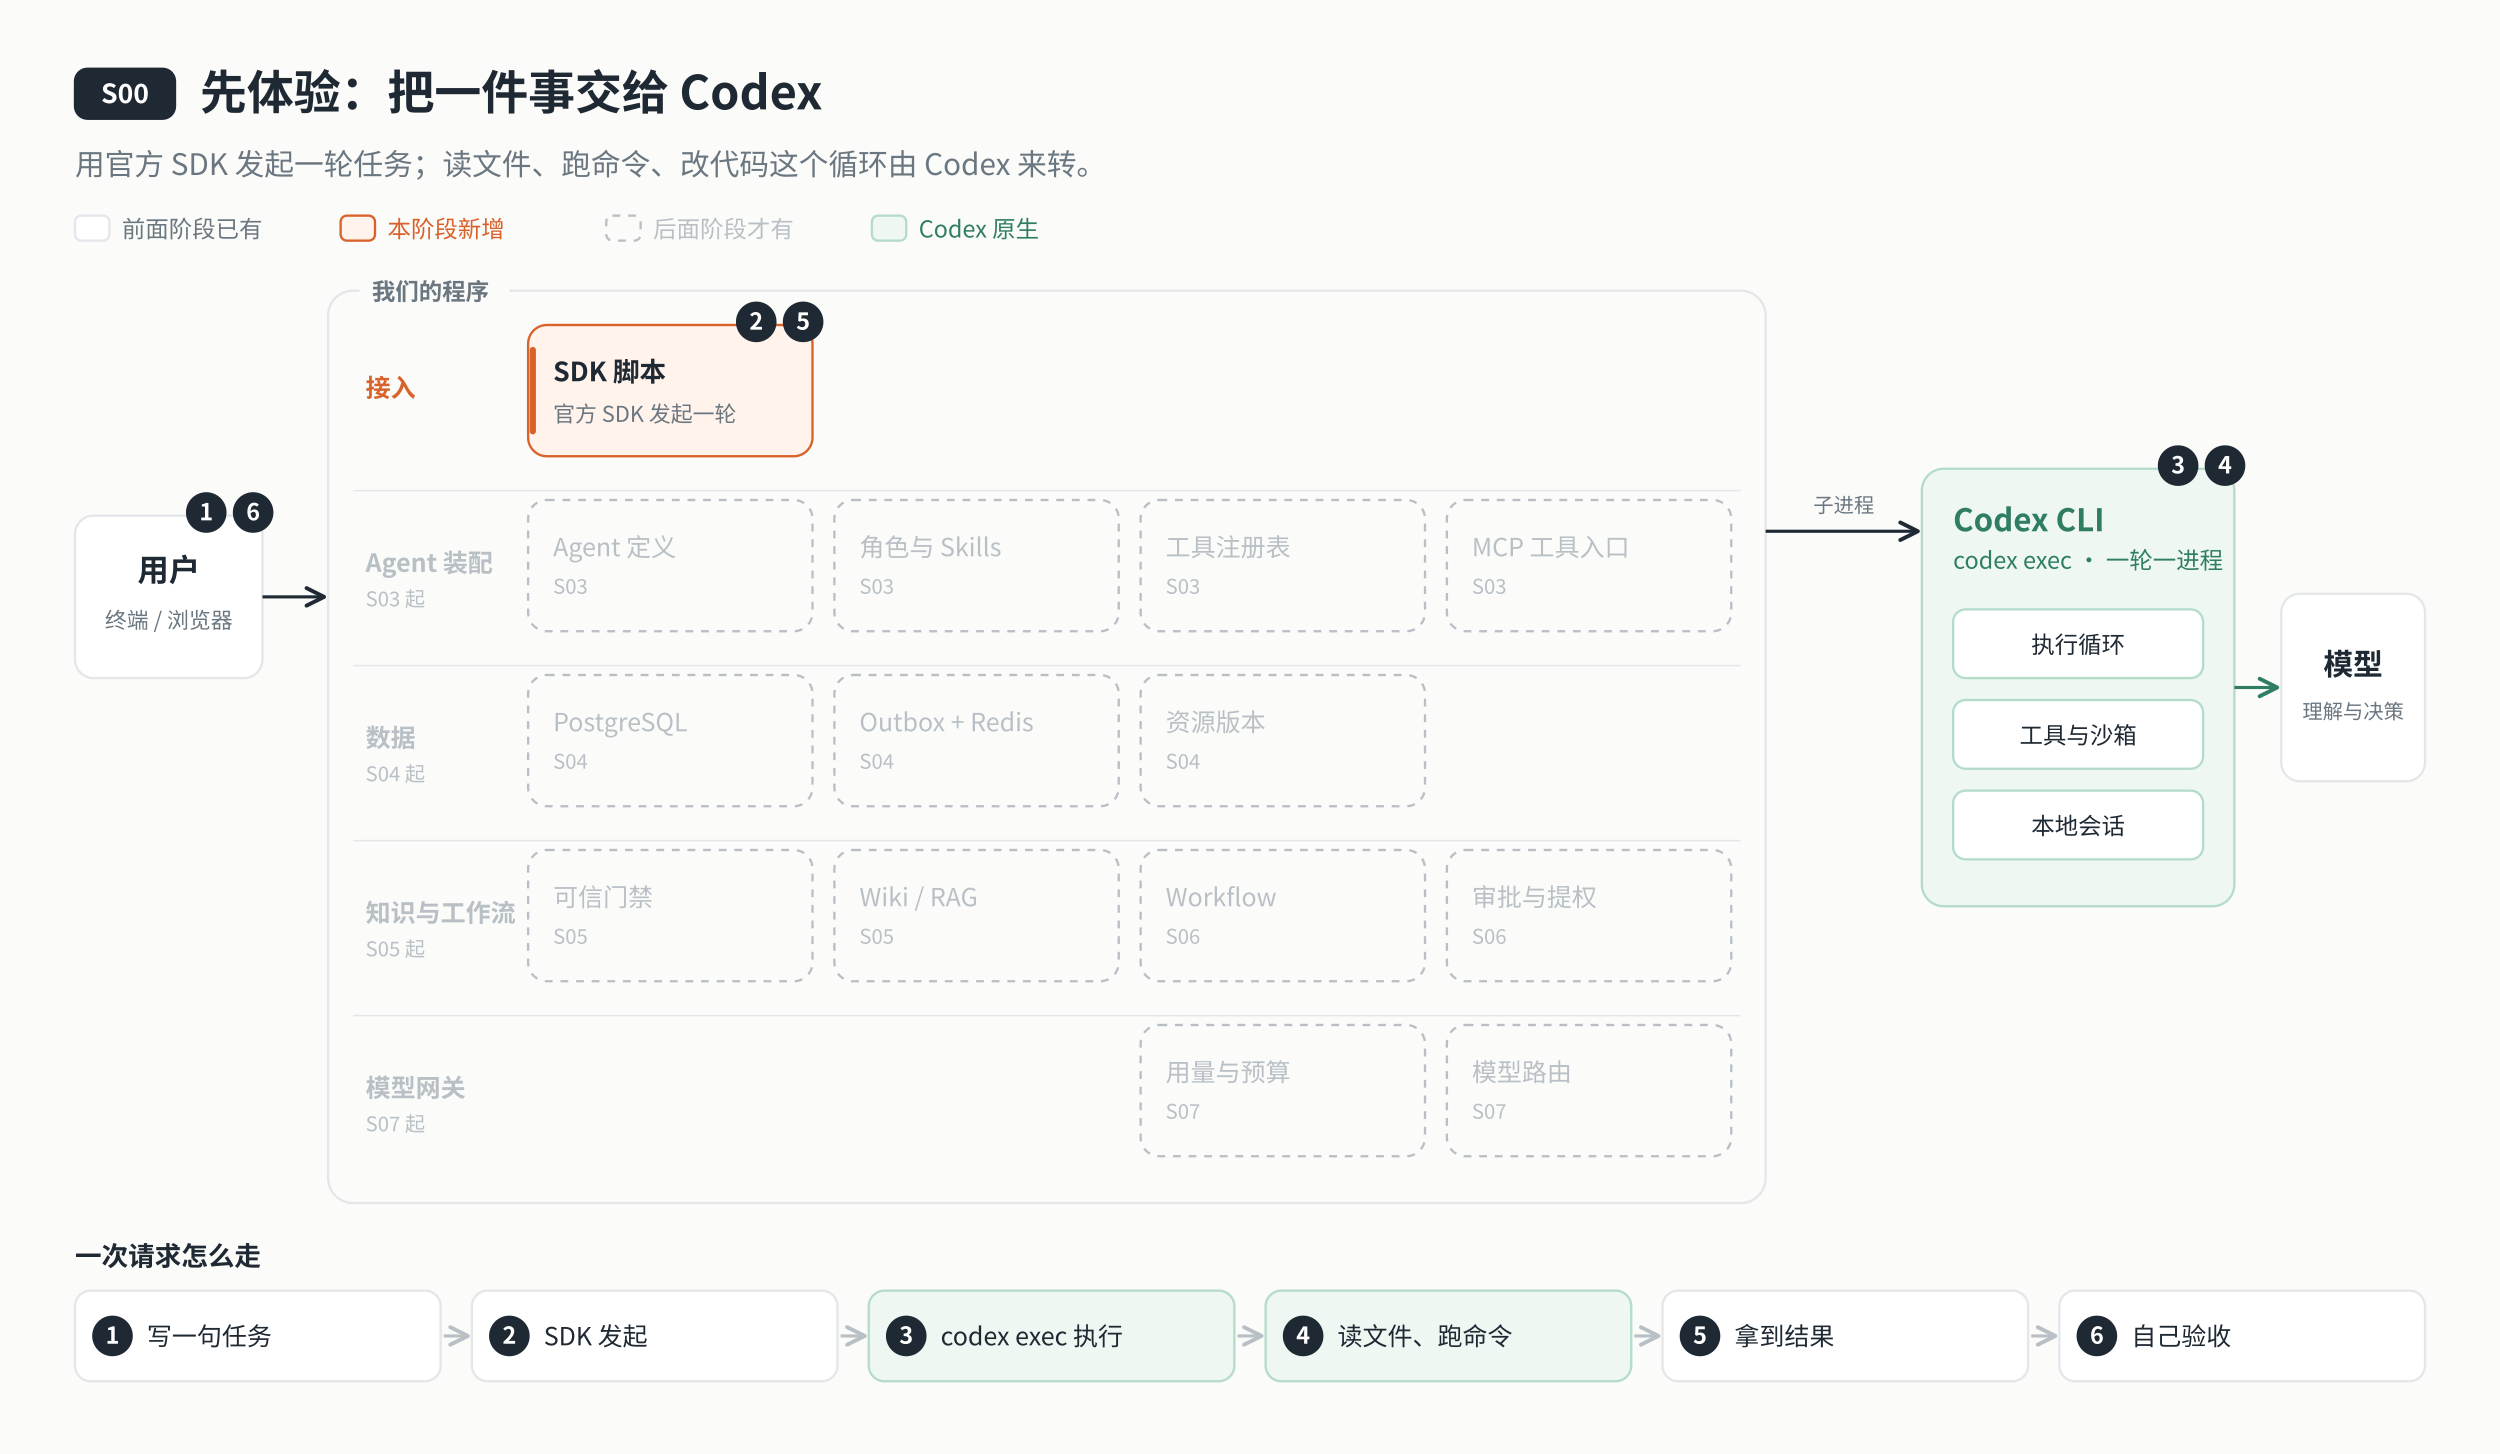
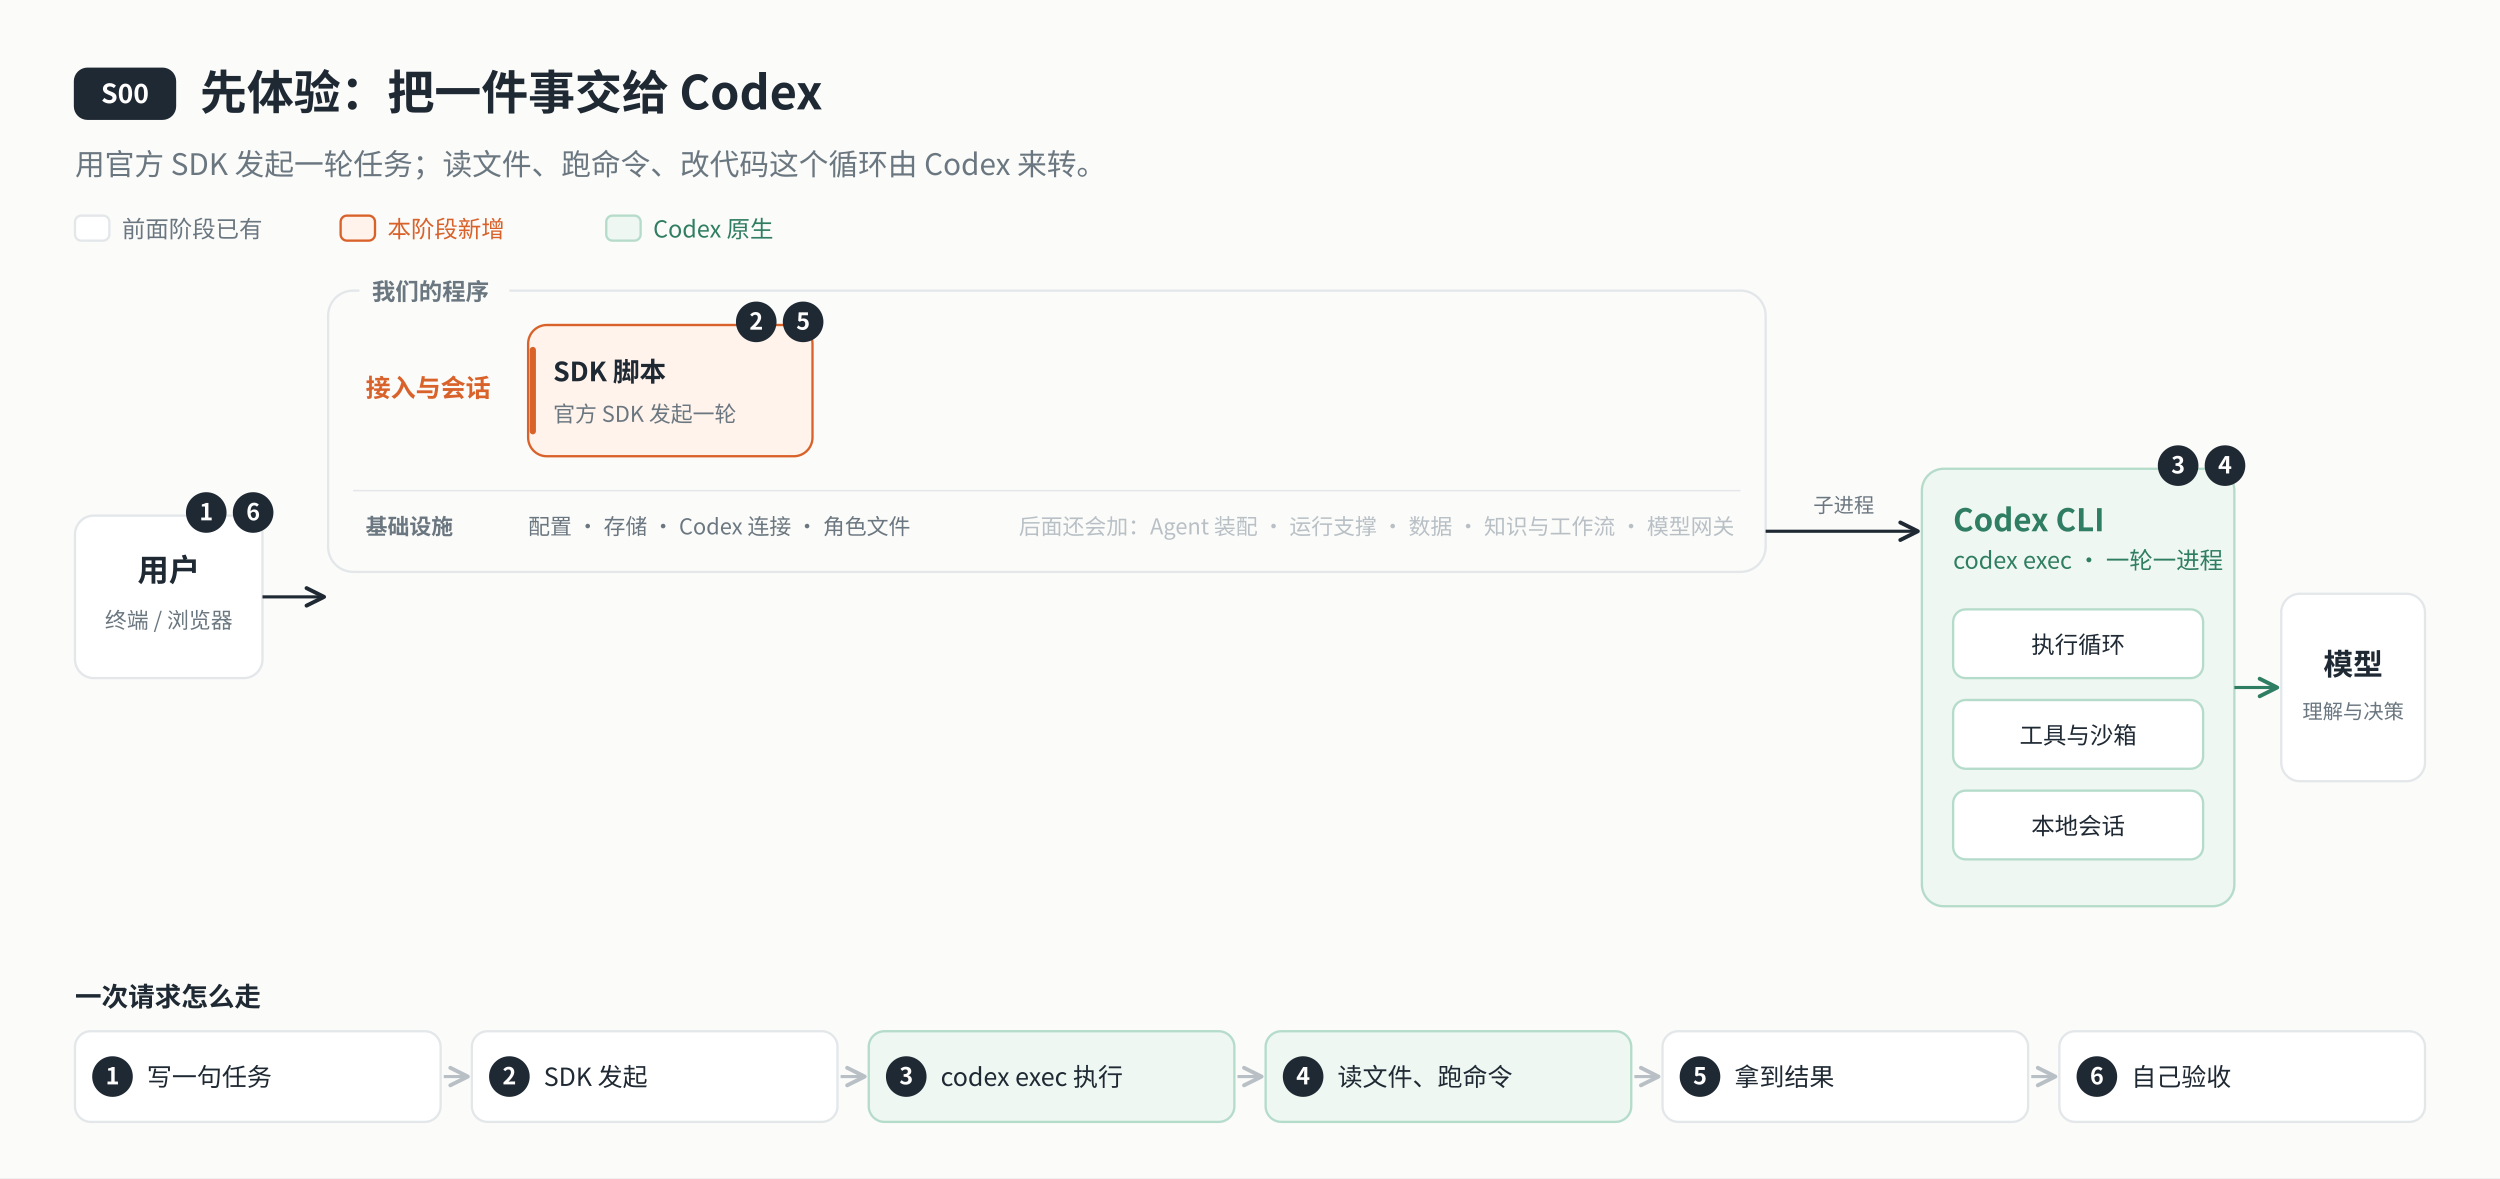
- <svg xmlns="http://www.w3.org/2000/svg" width="1600" height="930" viewBox="0 0 1600 930" role="img" aria-labelledby="title desc">
+ <svg xmlns="http://www.w3.org/2000/svg" width="1600" height="754" viewBox="0 0 1600 754" role="img" aria-labelledby="title desc">
  <defs>
    <marker id="mB8C0C6" viewBox="0 0 10 10" refX="8" refY="5" markerWidth="7" markerHeight="7" orient="auto-start-reverse">
      <path d="M1 1 L9 5 L1 9" fill="none" stroke="#B8C0C6" stroke-width="1.8" stroke-linecap="round" stroke-linejoin="round" />
    </marker>
    <marker id="m1F2933" viewBox="0 0 10 10" refX="8" refY="5" markerWidth="7" markerHeight="7" orient="auto-start-reverse">
      <path d="M1 1 L9 5 L1 9" fill="none" stroke="#1F2933" stroke-width="1.8" stroke-linecap="round" stroke-linejoin="round" />
    </marker>
    <marker id="m2F7D62" viewBox="0 0 10 10" refX="8" refY="5" markerWidth="7" markerHeight="7" orient="auto-start-reverse">
      <path d="M1 1 L9 5 L1 9" fill="none" stroke="#2F7D62" stroke-width="1.8" stroke-linecap="round" stroke-linejoin="round" />
    </marker>
  </defs>
  <g font-family="PingFang SC, Microsoft YaHei, Noto Sans CJK SC, sans-serif">
-     <rect x="0" y="0" width="1600" height="930" rx="0" fill="#FBFBF9" stroke="#FBFBF9" stroke-width="1.5" />
+     <rect x="0" y="0" width="1600" height="754" fill="#FBFBF9" />
    <rect x="48" y="44" width="64" height="32" rx="8" fill="#1F2933" stroke="#1F2933" stroke-width="1.5" />
    <text x="80" y="66" font-size="17" fill="#fff" font-weight="700" text-anchor="middle">S00</text>
    <text x="128" y="70" font-size="30" fill="#1F2933" font-weight="700" text-anchor="start">先体验：把一件事交给 Codex</text>
    <text x="48" y="112" font-size="19" fill="#6B7780" font-weight="400" text-anchor="start">用官方 SDK 发起一轮任务；读文件、跑命令、改代码这个循环由 Codex 来转。</text>
    <rect x="48" y="138" width="22" height="16" rx="4" fill="#FFFFFF" stroke="#E3E7EA" stroke-width="1.5" />
    <text x="78" y="152" font-size="15" fill="#6B7780" font-weight="400" text-anchor="start">前面阶段已有</text>
    <rect x="218" y="138" width="22" height="16" rx="4" fill="#FFF3EC" stroke="#D9622B" stroke-width="1.5" />
    <text x="248" y="152" font-size="15" fill="#D9622B" font-weight="400" text-anchor="start">本阶段新增</text>
-     <rect x="388" y="138" width="22" height="16" rx="4" fill="#FBFBF9" stroke="#B8C0C6" stroke-width="1.5" stroke-dasharray="5 5" />
-     <text x="418" y="152" font-size="15" fill="#B8C0C6" font-weight="400" text-anchor="start">后面阶段才有</text>
-     <rect x="558" y="138" width="22" height="16" rx="4" fill="#EEF7F2" stroke="#B5DCCB" stroke-width="1.5" />
-     <text x="588" y="152" font-size="15" fill="#2F7D62" font-weight="400" text-anchor="start">Codex 原生</text>
+     <rect x="388" y="138" width="22" height="16" rx="4" fill="#EEF7F2" stroke="#B5DCCB" stroke-width="1.5" />
+     <text x="418" y="152" font-size="15" fill="#2F7D62" font-weight="400" text-anchor="start">Codex 原生</text>
    <rect x="48" y="330" width="120" height="104" rx="12" fill="#FFFFFF" stroke="#E3E7EA" stroke-width="1.5" />
    <text x="108" y="372" font-size="20" fill="#1F2933" font-weight="600" text-anchor="middle">用户</text>
    <text x="108" y="402" font-size="14" fill="#6B7780" font-weight="400" text-anchor="middle">终端 / 浏览器</text>
-     <rect x="210" y="186" width="920" height="584" rx="16" fill="none" stroke="#E3E7EA" stroke-width="1.5" />
+     <rect x="210" y="186" width="920" height="180" rx="16" fill="none" stroke="#E3E7EA" stroke-width="1.5" />
    <rect x="230" y="175" width="96" height="22" fill="#FBFBF9" />
    <text x="238" y="192" font-size="15" fill="#6B7780" font-weight="600" text-anchor="start">我们的程序</text>
-     <text x="234" y="254" font-size="16" fill="#D9622B" font-weight="600" text-anchor="start">接入</text>
+     <text x="234" y="254" font-size="16" fill="#D9622B" font-weight="600" text-anchor="start">接入与会话</text>
    <rect x="338" y="208" width="182" height="84" rx="12" fill="#FFF3EC" stroke="#D9622B" stroke-width="1.5" />
    <rect x="339" y="222" width="4" height="56" rx="2" fill="#D9622B" />
    <text x="354" y="244" font-size="17" fill="#1F2933" font-weight="600" text-anchor="start">SDK 脚本</text>
    <text x="354" y="270" font-size="14" fill="#6B7780" font-weight="400" text-anchor="start">官方 SDK 发起一轮</text>
-     <text x="234" y="366" font-size="16" fill="#B8C0C6" font-weight="600" text-anchor="start">Agent 装配</text>
-     <text x="234" y="388" font-size="13" fill="#B8C0C6" font-weight="400" text-anchor="start">S03 起</text>
    <line x1="226" y1="314" x2="1114" y2="314" stroke="#E3E7EA" stroke-width="1" />
-     <rect x="338" y="320" width="182" height="84" rx="12" fill="none" stroke="#B8C0C6" stroke-width="1.5" stroke-dasharray="5 5" />
-     <text x="354" y="356" font-size="16" fill="#B8C0C6" font-weight="500" text-anchor="start">Agent 定义</text>
-     <text x="354" y="380" font-size="13" fill="#B8C0C6" font-weight="400" text-anchor="start">S03</text>
-     <rect x="534" y="320" width="182" height="84" rx="12" fill="none" stroke="#B8C0C6" stroke-width="1.5" stroke-dasharray="5 5" />
-     <text x="550" y="356" font-size="16" fill="#B8C0C6" font-weight="500" text-anchor="start">角色与 Skills</text>
-     <text x="550" y="380" font-size="13" fill="#B8C0C6" font-weight="400" text-anchor="start">S03</text>
-     <rect x="730" y="320" width="182" height="84" rx="12" fill="none" stroke="#B8C0C6" stroke-width="1.5" stroke-dasharray="5 5" />
-     <text x="746" y="356" font-size="16" fill="#B8C0C6" font-weight="500" text-anchor="start">工具注册表</text>
-     <text x="746" y="380" font-size="13" fill="#B8C0C6" font-weight="400" text-anchor="start">S03</text>
-     <rect x="926" y="320" width="182" height="84" rx="12" fill="none" stroke="#B8C0C6" stroke-width="1.5" stroke-dasharray="5 5" />
-     <text x="942" y="356" font-size="16" fill="#B8C0C6" font-weight="500" text-anchor="start">MCP 工具入口</text>
-     <text x="942" y="380" font-size="13" fill="#B8C0C6" font-weight="400" text-anchor="start">S03</text>
-     <text x="234" y="478" font-size="16" fill="#B8C0C6" font-weight="600" text-anchor="start">数据</text>
-     <text x="234" y="500" font-size="13" fill="#B8C0C6" font-weight="400" text-anchor="start">S04 起</text>
-     <line x1="226" y1="426" x2="1114" y2="426" stroke="#E3E7EA" stroke-width="1" />
-     <rect x="338" y="432" width="182" height="84" rx="12" fill="none" stroke="#B8C0C6" stroke-width="1.5" stroke-dasharray="5 5" />
-     <text x="354" y="468" font-size="16" fill="#B8C0C6" font-weight="500" text-anchor="start">PostgreSQL</text>
-     <text x="354" y="492" font-size="13" fill="#B8C0C6" font-weight="400" text-anchor="start">S04</text>
-     <rect x="534" y="432" width="182" height="84" rx="12" fill="none" stroke="#B8C0C6" stroke-width="1.5" stroke-dasharray="5 5" />
-     <text x="550" y="468" font-size="16" fill="#B8C0C6" font-weight="500" text-anchor="start">Outbox + Redis</text>
-     <text x="550" y="492" font-size="13" fill="#B8C0C6" font-weight="400" text-anchor="start">S04</text>
-     <rect x="730" y="432" width="182" height="84" rx="12" fill="none" stroke="#B8C0C6" stroke-width="1.5" stroke-dasharray="5 5" />
-     <text x="746" y="468" font-size="16" fill="#B8C0C6" font-weight="500" text-anchor="start">资源版本</text>
-     <text x="746" y="492" font-size="13" fill="#B8C0C6" font-weight="400" text-anchor="start">S04</text>
-     <text x="234" y="590" font-size="16" fill="#B8C0C6" font-weight="600" text-anchor="start">知识与工作流</text>
-     <text x="234" y="612" font-size="13" fill="#B8C0C6" font-weight="400" text-anchor="start">S05 起</text>
-     <line x1="226" y1="538" x2="1114" y2="538" stroke="#E3E7EA" stroke-width="1" />
-     <rect x="338" y="544" width="182" height="84" rx="12" fill="none" stroke="#B8C0C6" stroke-width="1.5" stroke-dasharray="5 5" />
-     <text x="354" y="580" font-size="16" fill="#B8C0C6" font-weight="500" text-anchor="start">可信门禁</text>
-     <text x="354" y="604" font-size="13" fill="#B8C0C6" font-weight="400" text-anchor="start">S05</text>
-     <rect x="534" y="544" width="182" height="84" rx="12" fill="none" stroke="#B8C0C6" stroke-width="1.5" stroke-dasharray="5 5" />
-     <text x="550" y="580" font-size="16" fill="#B8C0C6" font-weight="500" text-anchor="start">Wiki / RAG</text>
-     <text x="550" y="604" font-size="13" fill="#B8C0C6" font-weight="400" text-anchor="start">S05</text>
-     <rect x="730" y="544" width="182" height="84" rx="12" fill="none" stroke="#B8C0C6" stroke-width="1.5" stroke-dasharray="5 5" />
-     <text x="746" y="580" font-size="16" fill="#B8C0C6" font-weight="500" text-anchor="start">Workflow</text>
-     <text x="746" y="604" font-size="13" fill="#B8C0C6" font-weight="400" text-anchor="start">S06</text>
-     <rect x="926" y="544" width="182" height="84" rx="12" fill="none" stroke="#B8C0C6" stroke-width="1.5" stroke-dasharray="5 5" />
-     <text x="942" y="580" font-size="16" fill="#B8C0C6" font-weight="500" text-anchor="start">审批与提权</text>
-     <text x="942" y="604" font-size="13" fill="#B8C0C6" font-weight="400" text-anchor="start">S06</text>
-     <text x="234" y="702" font-size="16" fill="#B8C0C6" font-weight="600" text-anchor="start">模型网关</text>
-     <text x="234" y="724" font-size="13" fill="#B8C0C6" font-weight="400" text-anchor="start">S07 起</text>
-     <line x1="226" y1="650" x2="1114" y2="650" stroke="#E3E7EA" stroke-width="1" />
-     <rect x="730" y="656" width="182" height="84" rx="12" fill="none" stroke="#B8C0C6" stroke-width="1.5" stroke-dasharray="5 5" />
-     <text x="746" y="692" font-size="16" fill="#B8C0C6" font-weight="500" text-anchor="start">用量与预算</text>
-     <text x="746" y="716" font-size="13" fill="#B8C0C6" font-weight="400" text-anchor="start">S07</text>
-     <rect x="926" y="656" width="182" height="84" rx="12" fill="none" stroke="#B8C0C6" stroke-width="1.5" stroke-dasharray="5 5" />
-     <text x="942" y="692" font-size="16" fill="#B8C0C6" font-weight="500" text-anchor="start">模型路由</text>
-     <text x="942" y="716" font-size="13" fill="#B8C0C6" font-weight="400" text-anchor="start">S07</text>
+     <text x="234" y="342" font-size="14" fill="#6B7780" font-weight="600" text-anchor="start">基础设施</text>
+     <text x="338" y="342" font-size="14" fill="#6B7780" font-weight="400" text-anchor="start">配置 · 存储 · Codex 连接 · 角色文件</text>
+     <text x="1110" y="342" font-size="14" fill="#B8C0C6" font-weight="400" text-anchor="end">后面还会加：Agent 装配 · 运行支撑 · 数据 · 知识与工作流 · 模型网关</text>
    <rect x="1230" y="300" width="200" height="280" rx="14" fill="#EEF7F2" stroke="#B5DCCB" stroke-width="1.5" />
    <text x="1250" y="340" font-size="20" fill="#2F7D62" font-weight="700" text-anchor="start">Codex CLI</text>
    <text x="1250" y="364" font-size="15" fill="#2F7D62" font-weight="400" text-anchor="start">codex exec · 一轮一进程</text>
    <rect x="1250" y="390" width="160" height="44" rx="8" fill="#FFFFFF" stroke="#B5DCCB" stroke-width="1.5" />
    <text x="1330" y="418" font-size="15" fill="#1F2933" font-weight="500" text-anchor="middle">执行循环</text>
    <rect x="1250" y="448" width="160" height="44" rx="8" fill="#FFFFFF" stroke="#B5DCCB" stroke-width="1.5" />
    <text x="1330" y="476" font-size="15" fill="#1F2933" font-weight="500" text-anchor="middle">工具与沙箱</text>
    <rect x="1250" y="506" width="160" height="44" rx="8" fill="#FFFFFF" stroke="#B5DCCB" stroke-width="1.5" />
    <text x="1330" y="534" font-size="15" fill="#1F2933" font-weight="500" text-anchor="middle">本地会话</text>
    <rect x="1460" y="380" width="92" height="120" rx="12" fill="#FFFFFF" stroke="#E3E7EA" stroke-width="1.5" />
    <text x="1506" y="432" font-size="19" fill="#1F2933" font-weight="600" text-anchor="middle">模型</text>
    <text x="1506" y="460" font-size="13" fill="#6B7780" font-weight="400" text-anchor="middle">理解与决策</text>
    <path d="M168,382 L206,382" fill="none" stroke="#1F2933" stroke-width="2" marker-end="url(#m1F2933)" />
    <path d="M1130,340 L1226,340" fill="none" stroke="#1F2933" stroke-width="2" marker-end="url(#m1F2933)" />
    <text x="1180" y="328" font-size="13" fill="#6B7780" font-weight="500" text-anchor="middle">子进程</text>
    <path d="M1430,440 L1456,440" fill="none" stroke="#2F7D62" stroke-width="2" marker-end="url(#m2F7D62)" />
    <circle cx="132" cy="328" r="13" fill="#1F2933" />
    <text x="132" y="333" font-size="15" fill="#fff" font-weight="700" text-anchor="middle">1</text>
    <circle cx="162" cy="328" r="13" fill="#1F2933" />
    <text x="162" y="333" font-size="15" fill="#fff" font-weight="700" text-anchor="middle">6</text>
    <circle cx="484" cy="206" r="13" fill="#1F2933" />
    <text x="484" y="211" font-size="15" fill="#fff" font-weight="700" text-anchor="middle">2</text>
    <circle cx="514" cy="206" r="13" fill="#1F2933" />
    <text x="514" y="211" font-size="15" fill="#fff" font-weight="700" text-anchor="middle">5</text>
    <circle cx="1394" cy="298" r="13" fill="#1F2933" />
    <text x="1394" y="303" font-size="15" fill="#fff" font-weight="700" text-anchor="middle">3</text>
    <circle cx="1424" cy="298" r="13" fill="#1F2933" />
    <text x="1424" y="303" font-size="15" fill="#fff" font-weight="700" text-anchor="middle">4</text>
-     <text x="48" y="810" font-size="17" fill="#1F2933" font-weight="700" text-anchor="start">一次请求怎么走</text>
-     <rect x="48" y="826" width="234" height="58" rx="10" fill="#FFFFFF" stroke="#E3E7EA" stroke-width="1.5" />
-     <circle cx="72" cy="855" r="13" fill="#1F2933" />
-     <text x="72" y="860" font-size="15" fill="#fff" font-weight="700" text-anchor="middle">1</text>
-     <text x="94" y="861" font-size="16" fill="#1F2933" font-weight="500" text-anchor="start">写一句任务</text>
-     <path d="M284,855 L298,855" fill="none" stroke="#B8C0C6" stroke-width="2" marker-end="url(#mB8C0C6)" />
-     <rect x="302" y="826" width="234" height="58" rx="10" fill="#FFFFFF" stroke="#E3E7EA" stroke-width="1.5" />
-     <circle cx="326" cy="855" r="13" fill="#1F2933" />
-     <text x="326" y="860" font-size="15" fill="#fff" font-weight="700" text-anchor="middle">2</text>
-     <text x="348" y="861" font-size="16" fill="#1F2933" font-weight="500" text-anchor="start">SDK 发起</text>
-     <path d="M538,855 L552,855" fill="none" stroke="#B8C0C6" stroke-width="2" marker-end="url(#mB8C0C6)" />
-     <rect x="556" y="826" width="234" height="58" rx="10" fill="#EEF7F2" stroke="#B5DCCB" stroke-width="1.5" />
-     <circle cx="580" cy="855" r="13" fill="#1F2933" />
-     <text x="580" y="860" font-size="15" fill="#fff" font-weight="700" text-anchor="middle">3</text>
-     <text x="602" y="861" font-size="16" fill="#1F2933" font-weight="500" text-anchor="start">codex exec 执行</text>
-     <path d="M792,855 L806,855" fill="none" stroke="#B8C0C6" stroke-width="2" marker-end="url(#mB8C0C6)" />
-     <rect x="810" y="826" width="234" height="58" rx="10" fill="#EEF7F2" stroke="#B5DCCB" stroke-width="1.5" />
-     <circle cx="834" cy="855" r="13" fill="#1F2933" />
-     <text x="834" y="860" font-size="15" fill="#fff" font-weight="700" text-anchor="middle">4</text>
-     <text x="856" y="861" font-size="16" fill="#1F2933" font-weight="500" text-anchor="start">读文件、跑命令</text>
-     <path d="M1046,855 L1060,855" fill="none" stroke="#B8C0C6" stroke-width="2" marker-end="url(#mB8C0C6)" />
-     <rect x="1064" y="826" width="234" height="58" rx="10" fill="#FFFFFF" stroke="#E3E7EA" stroke-width="1.5" />
-     <circle cx="1088" cy="855" r="13" fill="#1F2933" />
-     <text x="1088" y="860" font-size="15" fill="#fff" font-weight="700" text-anchor="middle">5</text>
-     <text x="1110" y="861" font-size="16" fill="#1F2933" font-weight="500" text-anchor="start">拿到结果</text>
-     <path d="M1300,855 L1314,855" fill="none" stroke="#B8C0C6" stroke-width="2" marker-end="url(#mB8C0C6)" />
-     <rect x="1318" y="826" width="234" height="58" rx="10" fill="#FFFFFF" stroke="#E3E7EA" stroke-width="1.5" />
-     <circle cx="1342" cy="855" r="13" fill="#1F2933" />
-     <text x="1342" y="860" font-size="15" fill="#fff" font-weight="700" text-anchor="middle">6</text>
-     <text x="1364" y="861" font-size="16" fill="#1F2933" font-weight="500" text-anchor="start">自己验收</text>
+     <text x="48" y="644" font-size="17" fill="#1F2933" font-weight="700" text-anchor="start">一次请求怎么走</text>
+     <rect x="48" y="660" width="234" height="58" rx="10" fill="#FFFFFF" stroke="#E3E7EA" stroke-width="1.5" />
+     <circle cx="72" cy="689" r="13" fill="#1F2933" />
+     <text x="72" y="694" font-size="15" fill="#fff" font-weight="700" text-anchor="middle">1</text>
+     <text x="94" y="695" font-size="16" fill="#1F2933" font-weight="500" text-anchor="start">写一句任务</text>
+     <path d="M284,689 L298,689" fill="none" stroke="#B8C0C6" stroke-width="2" marker-end="url(#mB8C0C6)" />
+     <rect x="302" y="660" width="234" height="58" rx="10" fill="#FFFFFF" stroke="#E3E7EA" stroke-width="1.5" />
+     <circle cx="326" cy="689" r="13" fill="#1F2933" />
+     <text x="326" y="694" font-size="15" fill="#fff" font-weight="700" text-anchor="middle">2</text>
+     <text x="348" y="695" font-size="16" fill="#1F2933" font-weight="500" text-anchor="start">SDK 发起</text>
+     <path d="M538,689 L552,689" fill="none" stroke="#B8C0C6" stroke-width="2" marker-end="url(#mB8C0C6)" />
+     <rect x="556" y="660" width="234" height="58" rx="10" fill="#EEF7F2" stroke="#B5DCCB" stroke-width="1.5" />
+     <circle cx="580" cy="689" r="13" fill="#1F2933" />
+     <text x="580" y="694" font-size="15" fill="#fff" font-weight="700" text-anchor="middle">3</text>
+     <text x="602" y="695" font-size="16" fill="#1F2933" font-weight="500" text-anchor="start">codex exec 执行</text>
+     <path d="M792,689 L806,689" fill="none" stroke="#B8C0C6" stroke-width="2" marker-end="url(#mB8C0C6)" />
+     <rect x="810" y="660" width="234" height="58" rx="10" fill="#EEF7F2" stroke="#B5DCCB" stroke-width="1.5" />
+     <circle cx="834" cy="689" r="13" fill="#1F2933" />
+     <text x="834" y="694" font-size="15" fill="#fff" font-weight="700" text-anchor="middle">4</text>
+     <text x="856" y="695" font-size="16" fill="#1F2933" font-weight="500" text-anchor="start">读文件、跑命令</text>
+     <path d="M1046,689 L1060,689" fill="none" stroke="#B8C0C6" stroke-width="2" marker-end="url(#mB8C0C6)" />
+     <rect x="1064" y="660" width="234" height="58" rx="10" fill="#FFFFFF" stroke="#E3E7EA" stroke-width="1.5" />
+     <circle cx="1088" cy="689" r="13" fill="#1F2933" />
+     <text x="1088" y="694" font-size="15" fill="#fff" font-weight="700" text-anchor="middle">5</text>
+     <text x="1110" y="695" font-size="16" fill="#1F2933" font-weight="500" text-anchor="start">拿到结果</text>
+     <path d="M1300,689 L1314,689" fill="none" stroke="#B8C0C6" stroke-width="2" marker-end="url(#mB8C0C6)" />
+     <rect x="1318" y="660" width="234" height="58" rx="10" fill="#FFFFFF" stroke="#E3E7EA" stroke-width="1.5" />
+     <circle cx="1342" cy="689" r="13" fill="#1F2933" />
+     <text x="1342" y="694" font-size="15" fill="#fff" font-weight="700" text-anchor="middle">6</text>
+     <text x="1364" y="695" font-size="16" fill="#1F2933" font-weight="500" text-anchor="start">自己验收</text>
  </g>
</svg>
